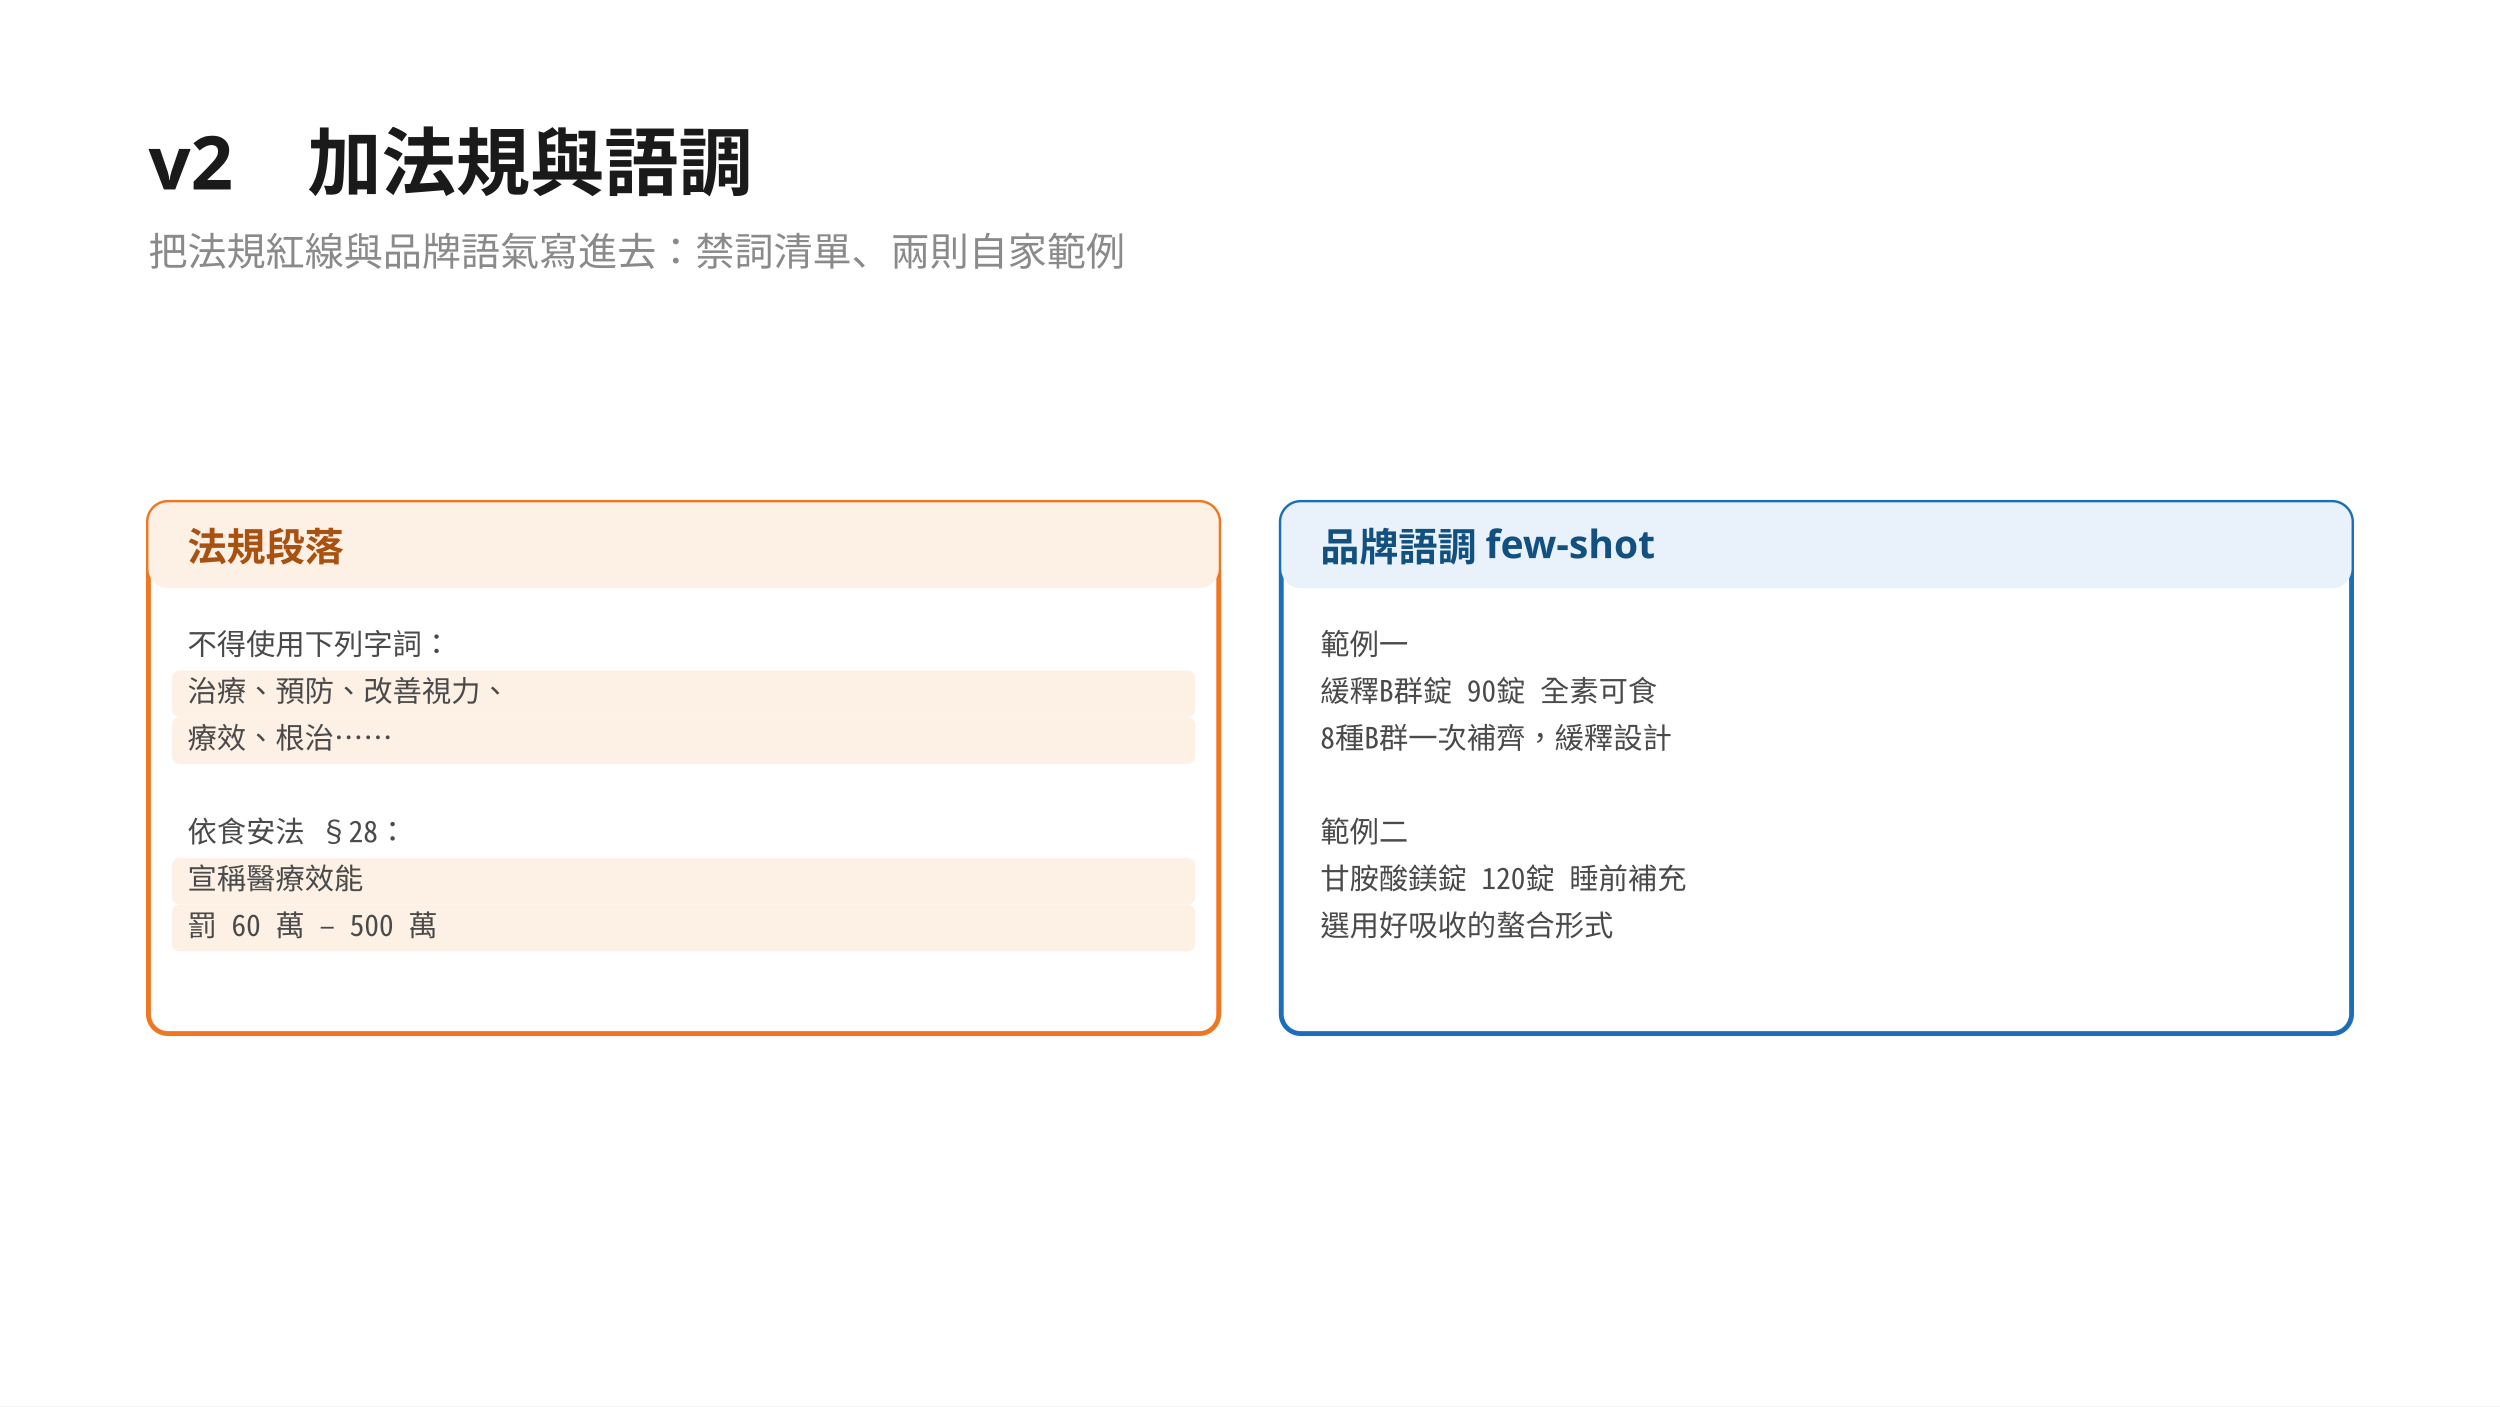
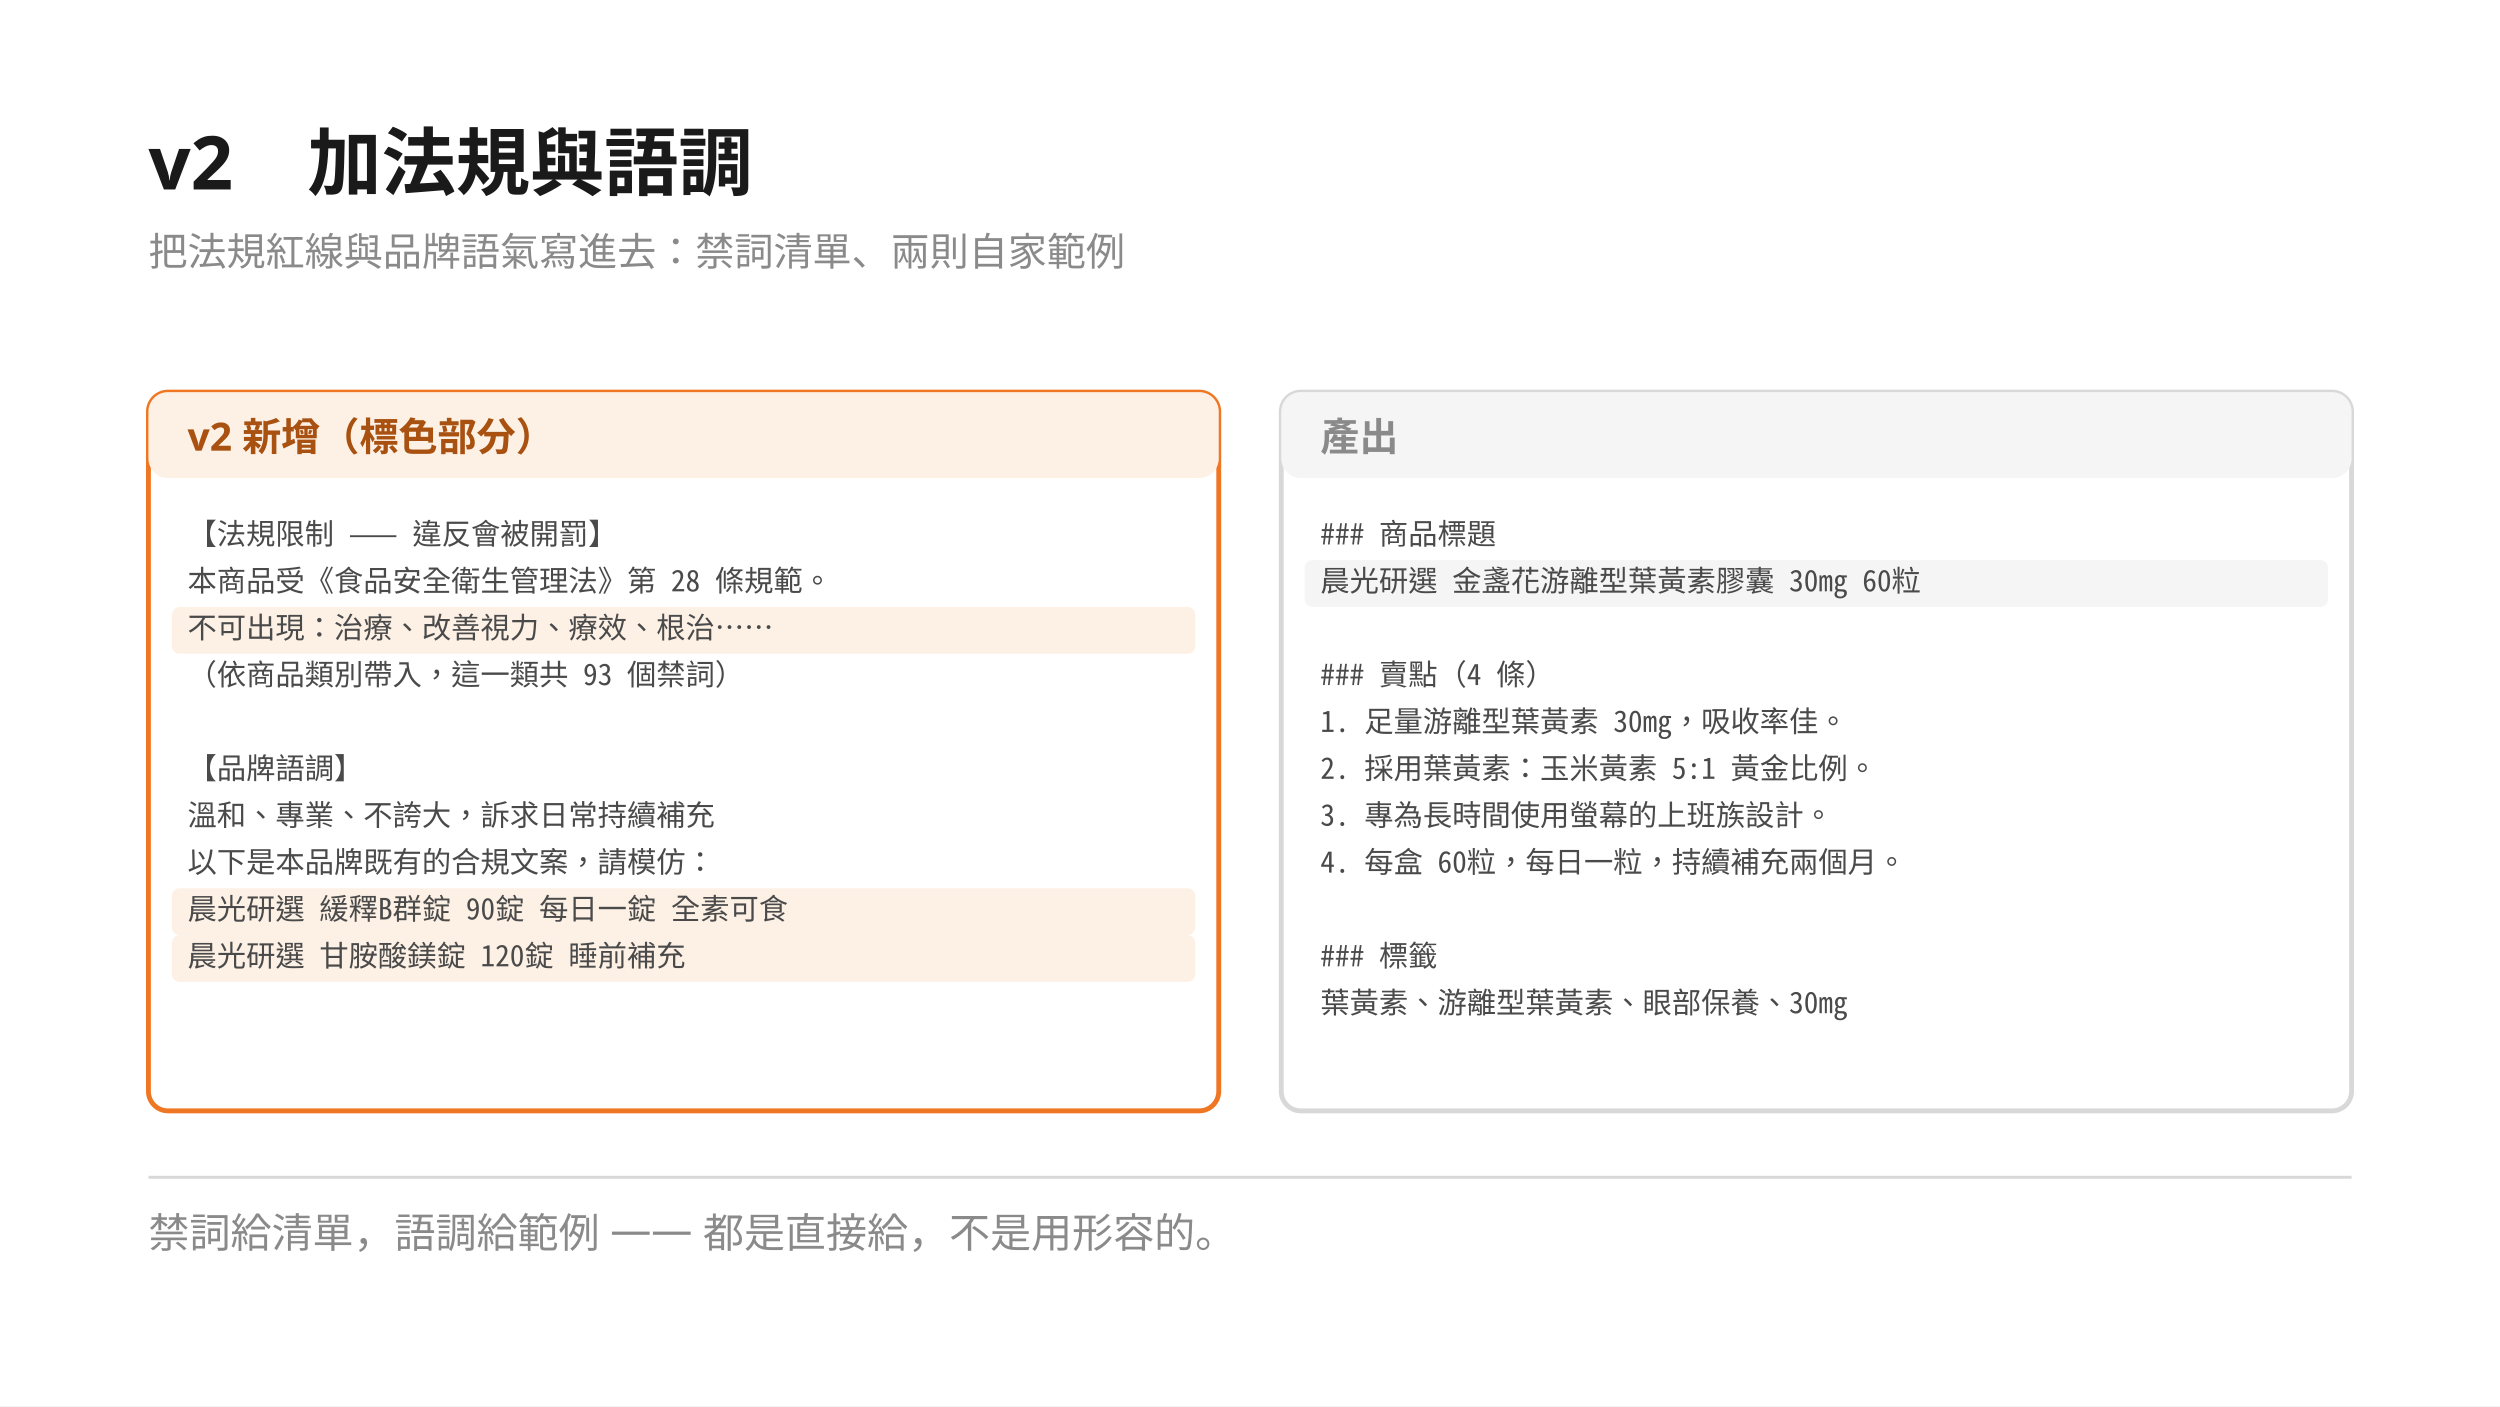
<svg xmlns="http://www.w3.org/2000/svg" viewBox="0 0 1280 720" width="1280" height="720" font-family="'PingFang TC','Noto Sans TC','Microsoft JhengHei','Hiragino Sans TC',sans-serif">
  <rect width="1280" height="720" fill="#ffffff" />
  <text x="76" y="97" font-size="38" fill="#1A1A1A" font-weight="700">v2　加法規與語調</text>
  <text x="76" y="136" font-size="20" fill="#8A8A8A">把法規紅線與品牌語氣寫進去：禁詞清單、兩則自家範例</text>
-   <rect x="76.0" y="257.2" width="548.0" height="272" rx="10" fill="#ffffff" stroke="#EF7622" stroke-width="2.5" />
-   <rect x="76.0" y="257.2" width="548.0" height="44" rx="10" fill="#FDF1E6" stroke="none" stroke-width="2" />
-   <text x="96.0" y="287.2" font-size="20" fill="#A85110" font-weight="700">法規段落</text>
-   <text x="96.0" y="335.2" font-size="15" fill="#4A4A4A" font-family="'SF Mono','Menlo','Consolas','Noto Sans Mono CJK TC',monospace">不得使用下列字詞：</text>
-   <rect x="88.0" y="343.2" width="524.0" height="24" rx="4" fill="#FDF1E6" stroke="none" stroke-width="2" />
-   <text x="96.0" y="359.2" font-size="15" fill="#4A4A4A" font-family="'SF Mono','Menlo','Consolas','Noto Sans Mono CJK TC',monospace">  治療、預防、改善視力、</text>
-   <rect x="88.0" y="367.2" width="524.0" height="24" rx="4" fill="#FDF1E6" stroke="none" stroke-width="2" />
-   <text x="96.0" y="383.2" font-size="15" fill="#4A4A4A" font-family="'SF Mono','Menlo','Consolas','Noto Sans Mono CJK TC',monospace">  療效、根治⋯⋯</text>
-   <text x="96.0" y="407.2" font-size="15" fill="#4A4A4A" font-family="'SF Mono','Menlo','Consolas','Noto Sans Mono CJK TC',monospace" />
-   <text x="96.0" y="431.2" font-size="15" fill="#4A4A4A" font-family="'SF Mono','Menlo','Consolas','Noto Sans Mono CJK TC',monospace">依食安法 §28：</text>
-   <rect x="88.0" y="439.2" width="524.0" height="24" rx="4" fill="#FDF1E6" stroke="none" stroke-width="2" />
-   <text x="96.0" y="455.2" font-size="15" fill="#4A4A4A" font-family="'SF Mono','Menlo','Consolas','Noto Sans Mono CJK TC',monospace">宣稱醫療效能</text>
-   <rect x="88.0" y="463.2" width="524.0" height="24" rx="4" fill="#FDF1E6" stroke="none" stroke-width="2" />
-   <text x="96.0" y="479.2" font-size="15" fill="#4A4A4A" font-family="'SF Mono','Menlo','Consolas','Noto Sans Mono CJK TC',monospace">罰 60 萬 – 500 萬</text>
-   <rect x="656.0" y="257.2" width="548.0" height="272" rx="10" fill="#ffffff" stroke="#1B6FB8" stroke-width="2.5" />
-   <rect x="656.0" y="257.2" width="548.0" height="44" rx="10" fill="#E9F2FB" stroke="none" stroke-width="2" />
-   <text x="676.0" y="287.2" font-size="20" fill="#12507F" font-weight="700">品牌語調 few-shot</text>
-   <text x="676.0" y="335.2" font-size="15" fill="#4A4A4A" font-family="'SF Mono','Menlo','Consolas','Noto Sans Mono CJK TC',monospace">範例一</text>
-   <text x="676.0" y="359.2" font-size="15" fill="#4A4A4A" font-family="'SF Mono','Menlo','Consolas','Noto Sans Mono CJK TC',monospace">  緩釋B群錠 90錠 全素可食</text>
-   <text x="676.0" y="383.2" font-size="15" fill="#4A4A4A" font-family="'SF Mono','Menlo','Consolas','Noto Sans Mono CJK TC',monospace">  8種B群一次補齊，緩釋設計</text>
-   <text x="676.0" y="407.2" font-size="15" fill="#4A4A4A" font-family="'SF Mono','Menlo','Consolas','Noto Sans Mono CJK TC',monospace" />
-   <text x="676.0" y="431.2" font-size="15" fill="#4A4A4A" font-family="'SF Mono','Menlo','Consolas','Noto Sans Mono CJK TC',monospace">範例二</text>
-   <text x="676.0" y="455.2" font-size="15" fill="#4A4A4A" font-family="'SF Mono','Menlo','Consolas','Noto Sans Mono CJK TC',monospace">  甘胺酸鎂錠 120錠 睡前補充</text>
-   <text x="676.0" y="479.2" font-size="15" fill="#4A4A4A" font-family="'SF Mono','Menlo','Consolas','Noto Sans Mono CJK TC',monospace">  選用好吸收的螯合形式</text>
+   <rect x="76.0" y="200.76" width="548.0" height="368" rx="10" fill="#ffffff" stroke="#EF7622" stroke-width="2.5" />
+   <rect x="76.0" y="200.76" width="548.0" height="44" rx="10" fill="#FDF1E6" stroke="none" stroke-width="2" />
+   <text x="96.0" y="230.76" font-size="20" fill="#A85110" font-weight="700">v2 新增（標色部分）</text>
+   <text x="96.0" y="278.76" font-size="15" fill="#4A4A4A" font-family="'SF Mono','Menlo','Consolas','Noto Sans Mono CJK TC',monospace">【法規限制 —— 違反會被開罰】</text>
+   <text x="96.0" y="302.76" font-size="15" fill="#4A4A4A" font-family="'SF Mono','Menlo','Consolas','Noto Sans Mono CJK TC',monospace">本商品受《食品安全衛生管理法》第 28 條規範。</text>
+   <rect x="88.0" y="310.76" width="524.0" height="24" rx="4" fill="#FDF1E6" stroke="none" stroke-width="2" />
+   <text x="96.0" y="326.76" font-size="15" fill="#4A4A4A" font-family="'SF Mono','Menlo','Consolas','Noto Sans Mono CJK TC',monospace">不可出現：治療、改善視力、療效、根治⋯⋯</text>
+   <text x="96.0" y="350.76" font-size="15" fill="#4A4A4A" font-family="'SF Mono','Menlo','Consolas','Noto Sans Mono CJK TC',monospace">（依商品類別帶入，這一類共 93 個禁詞）</text>
+   <text x="96.0" y="374.76" font-size="15" fill="#4A4A4A" font-family="'SF Mono','Menlo','Consolas','Noto Sans Mono CJK TC',monospace" />
+   <text x="96.0" y="398.76" font-size="15" fill="#4A4A4A" font-family="'SF Mono','Menlo','Consolas','Noto Sans Mono CJK TC',monospace">【品牌語調】</text>
+   <text x="96.0" y="422.76" font-size="15" fill="#4A4A4A" font-family="'SF Mono','Menlo','Consolas','Noto Sans Mono CJK TC',monospace">溫和、專業、不誇大，訴求日常持續補充</text>
+   <text x="96.0" y="446.76" font-size="15" fill="#4A4A4A" font-family="'SF Mono','Menlo','Consolas','Noto Sans Mono CJK TC',monospace">以下是本品牌既有的合規文案，請模仿：</text>
+   <rect x="88.0" y="454.76" width="524.0" height="24" rx="4" fill="#FDF1E6" stroke="none" stroke-width="2" />
+   <text x="96.0" y="470.76" font-size="15" fill="#4A4A4A" font-family="'SF Mono','Menlo','Consolas','Noto Sans Mono CJK TC',monospace">  晨光研選 緩釋B群錠 90錠 每日一錠 全素可食</text>
+   <rect x="88.0" y="478.76" width="524.0" height="24" rx="4" fill="#FDF1E6" stroke="none" stroke-width="2" />
+   <text x="96.0" y="494.76" font-size="15" fill="#4A4A4A" font-family="'SF Mono','Menlo','Consolas','Noto Sans Mono CJK TC',monospace">  晨光研選 甘胺酸鎂錠 120錠 睡前補充</text>
+   <rect x="656.0" y="200.76" width="548.0" height="368" rx="10" fill="#ffffff" stroke="#D8D8D8" stroke-width="2.5" />
+   <rect x="656.0" y="200.76" width="548.0" height="44" rx="10" fill="#F5F5F5" stroke="none" stroke-width="2" />
+   <text x="676.0" y="230.76" font-size="20" fill="#8A8A8A" font-weight="700">產出</text>
+   <text x="676.0" y="278.76" font-size="15" fill="#4A4A4A" font-family="'SF Mono','Menlo','Consolas','Noto Sans Mono CJK TC',monospace">### 商品標題</text>
+   <rect x="668.0" y="286.76" width="524.0" height="24" rx="4" fill="#F5F5F5" stroke="none" stroke-width="2" />
+   <text x="676.0" y="302.76" font-size="15" fill="#4A4A4A" font-family="'SF Mono','Menlo','Consolas','Noto Sans Mono CJK TC',monospace">晨光研選 金盞花游離型葉黃素膠囊 30mg 60粒</text>
+   <text x="676.0" y="326.76" font-size="15" fill="#4A4A4A" font-family="'SF Mono','Menlo','Consolas','Noto Sans Mono CJK TC',monospace" />
+   <text x="676.0" y="350.76" font-size="15" fill="#4A4A4A" font-family="'SF Mono','Menlo','Consolas','Noto Sans Mono CJK TC',monospace">### 賣點（4 條）</text>
+   <text x="676.0" y="374.76" font-size="15" fill="#4A4A4A" font-family="'SF Mono','Menlo','Consolas','Noto Sans Mono CJK TC',monospace">1. 足量游離型葉黃素 30mg，吸收率佳。</text>
+   <text x="676.0" y="398.76" font-size="15" fill="#4A4A4A" font-family="'SF Mono','Menlo','Consolas','Noto Sans Mono CJK TC',monospace">2. 採用葉黃素：玉米黃素 5:1 黃金比例。</text>
+   <text x="676.0" y="422.76" font-size="15" fill="#4A4A4A" font-family="'SF Mono','Menlo','Consolas','Noto Sans Mono CJK TC',monospace">3. 專為長時間使用螢幕的上班族設計。</text>
+   <text x="676.0" y="446.76" font-size="15" fill="#4A4A4A" font-family="'SF Mono','Menlo','Consolas','Noto Sans Mono CJK TC',monospace">4. 每盒 60粒，每日一粒，持續補充兩個月。</text>
+   <text x="676.0" y="470.76" font-size="15" fill="#4A4A4A" font-family="'SF Mono','Menlo','Consolas','Noto Sans Mono CJK TC',monospace" />
+   <text x="676.0" y="494.76" font-size="15" fill="#4A4A4A" font-family="'SF Mono','Menlo','Consolas','Noto Sans Mono CJK TC',monospace">### 標籤</text>
+   <text x="676.0" y="518.76" font-size="15" fill="#4A4A4A" font-family="'SF Mono','Menlo','Consolas','Noto Sans Mono CJK TC',monospace">葉黃素、游離型葉黃素、眼部保養、30mg</text>
+   <line x1="76" y1="602.76" x2="1204" y2="602.76" stroke="#D8D8D8" stroke-width="1.5" />
+   <text x="76" y="638.76" font-size="21" fill="#8A8A8A">禁詞給清單，語調給範例 —— 都是直接給，不是用形容的。</text>
</svg>
